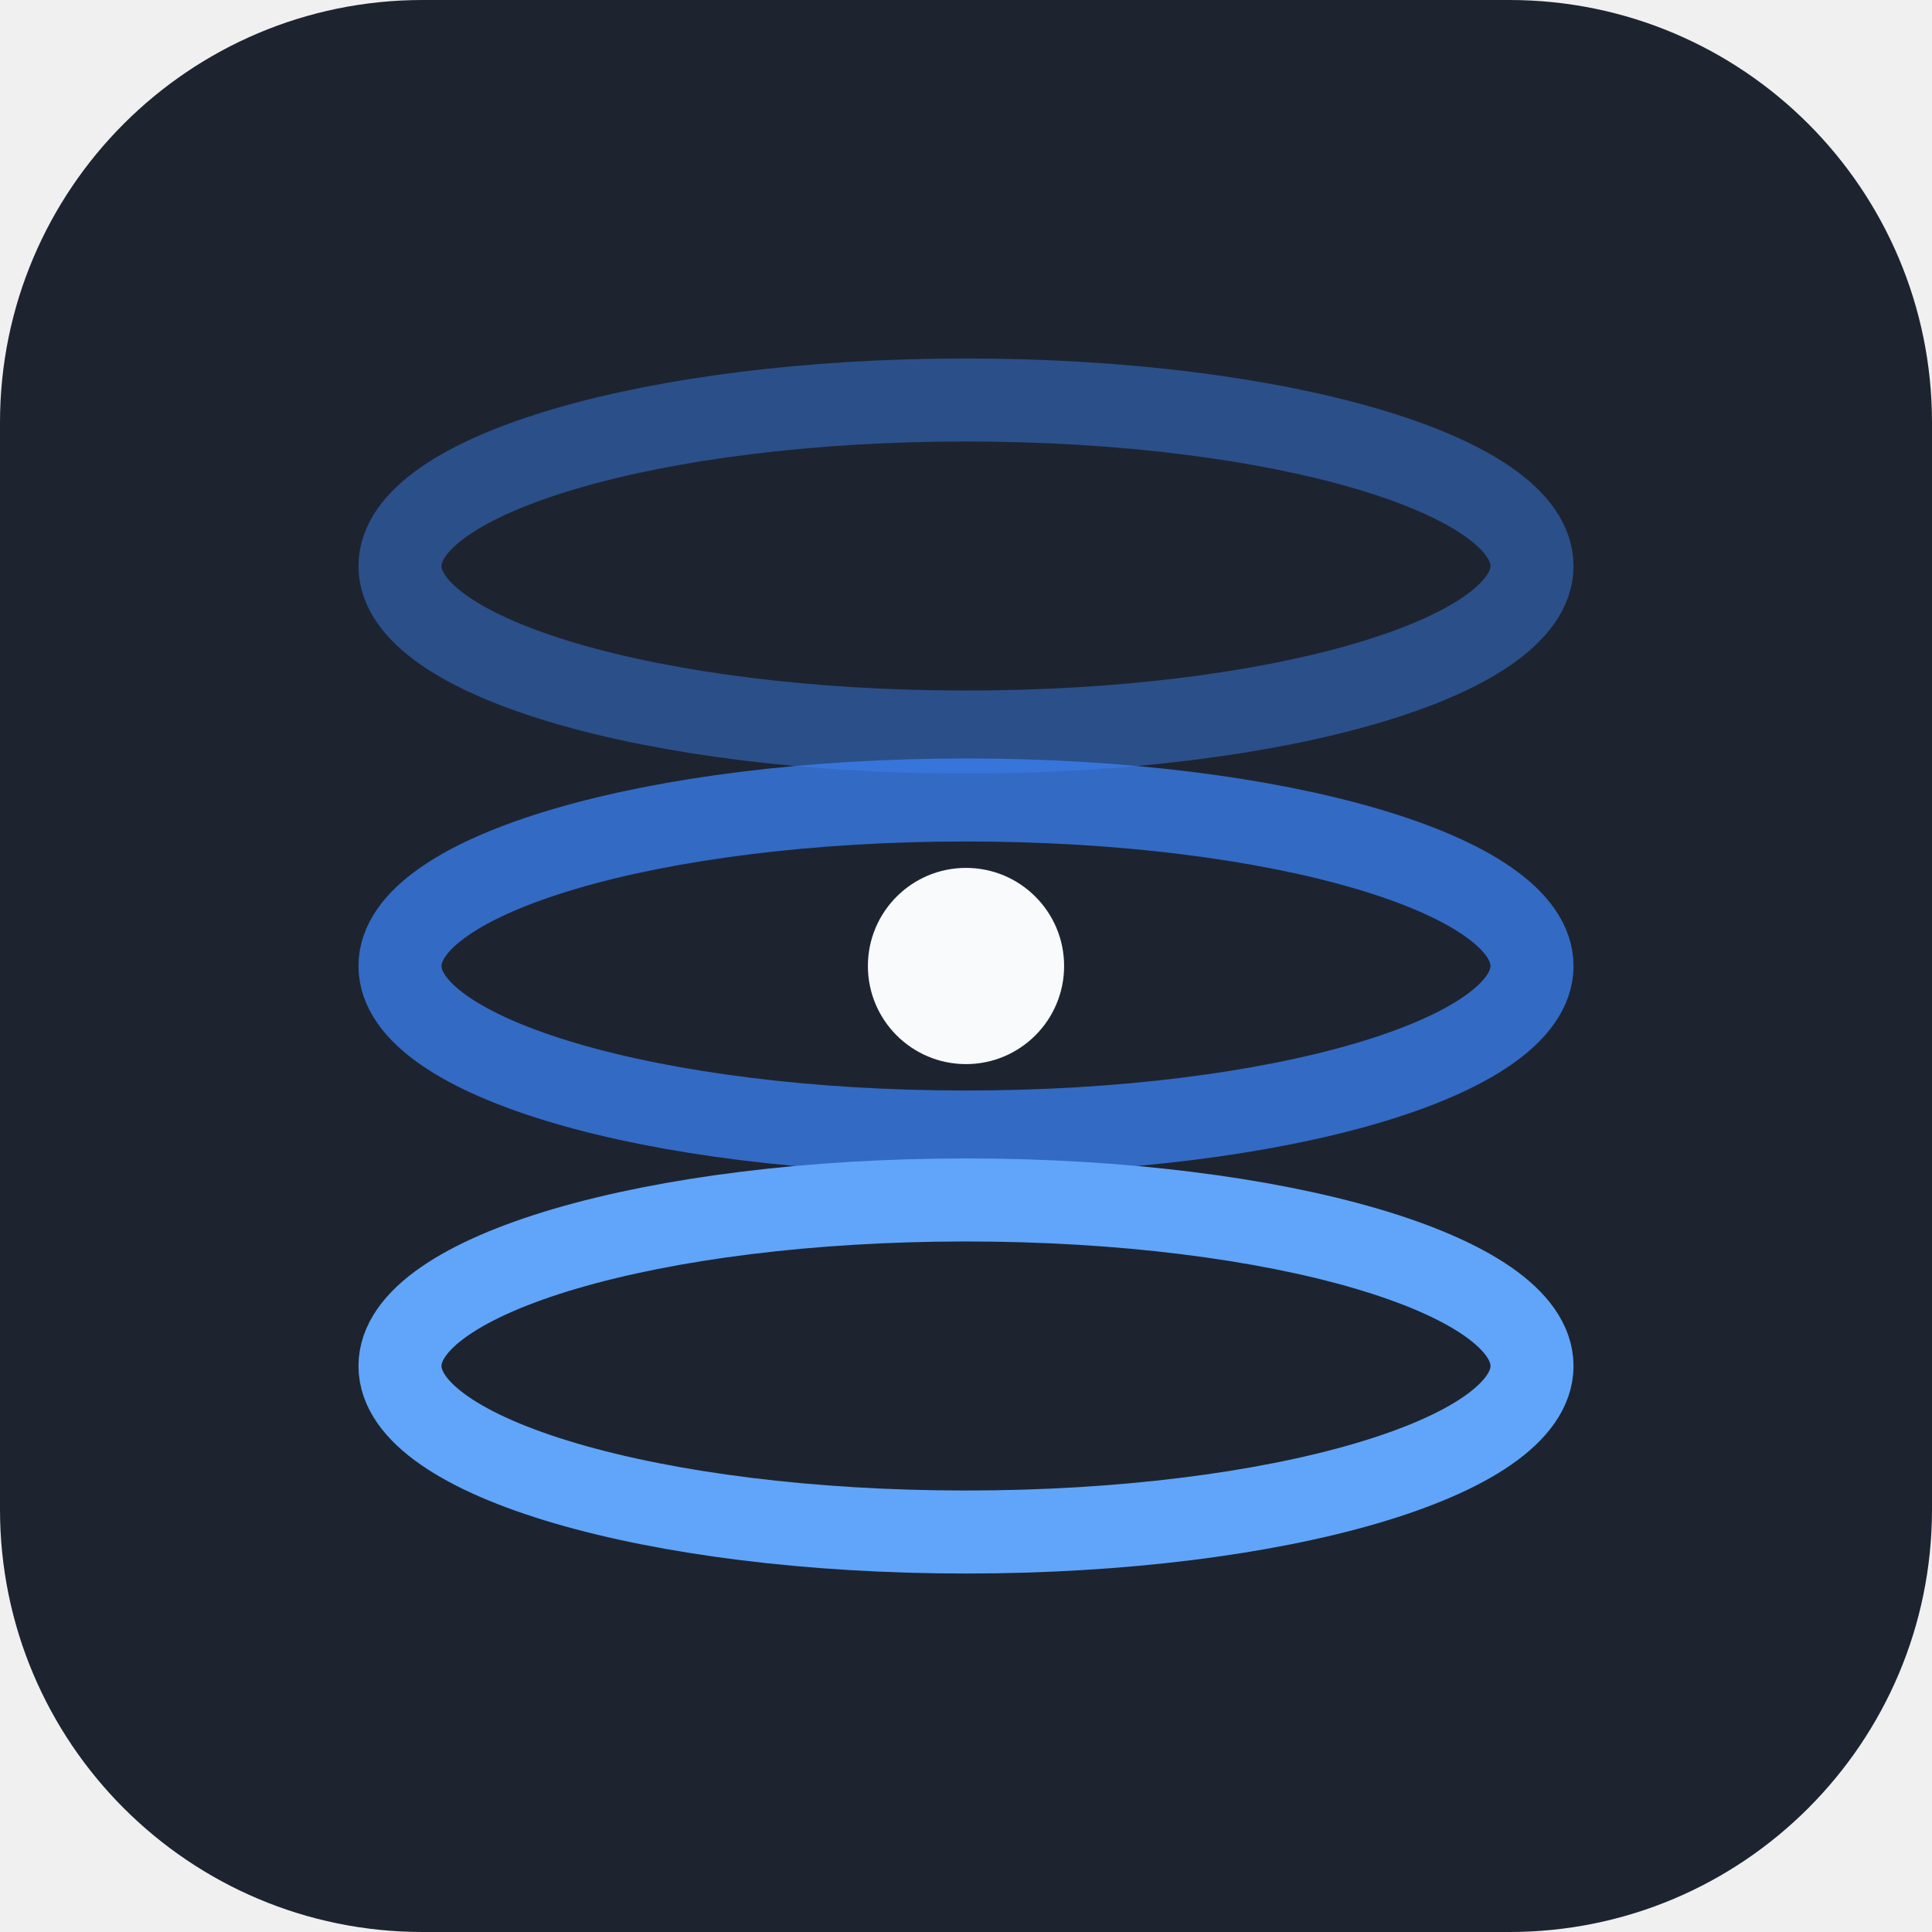
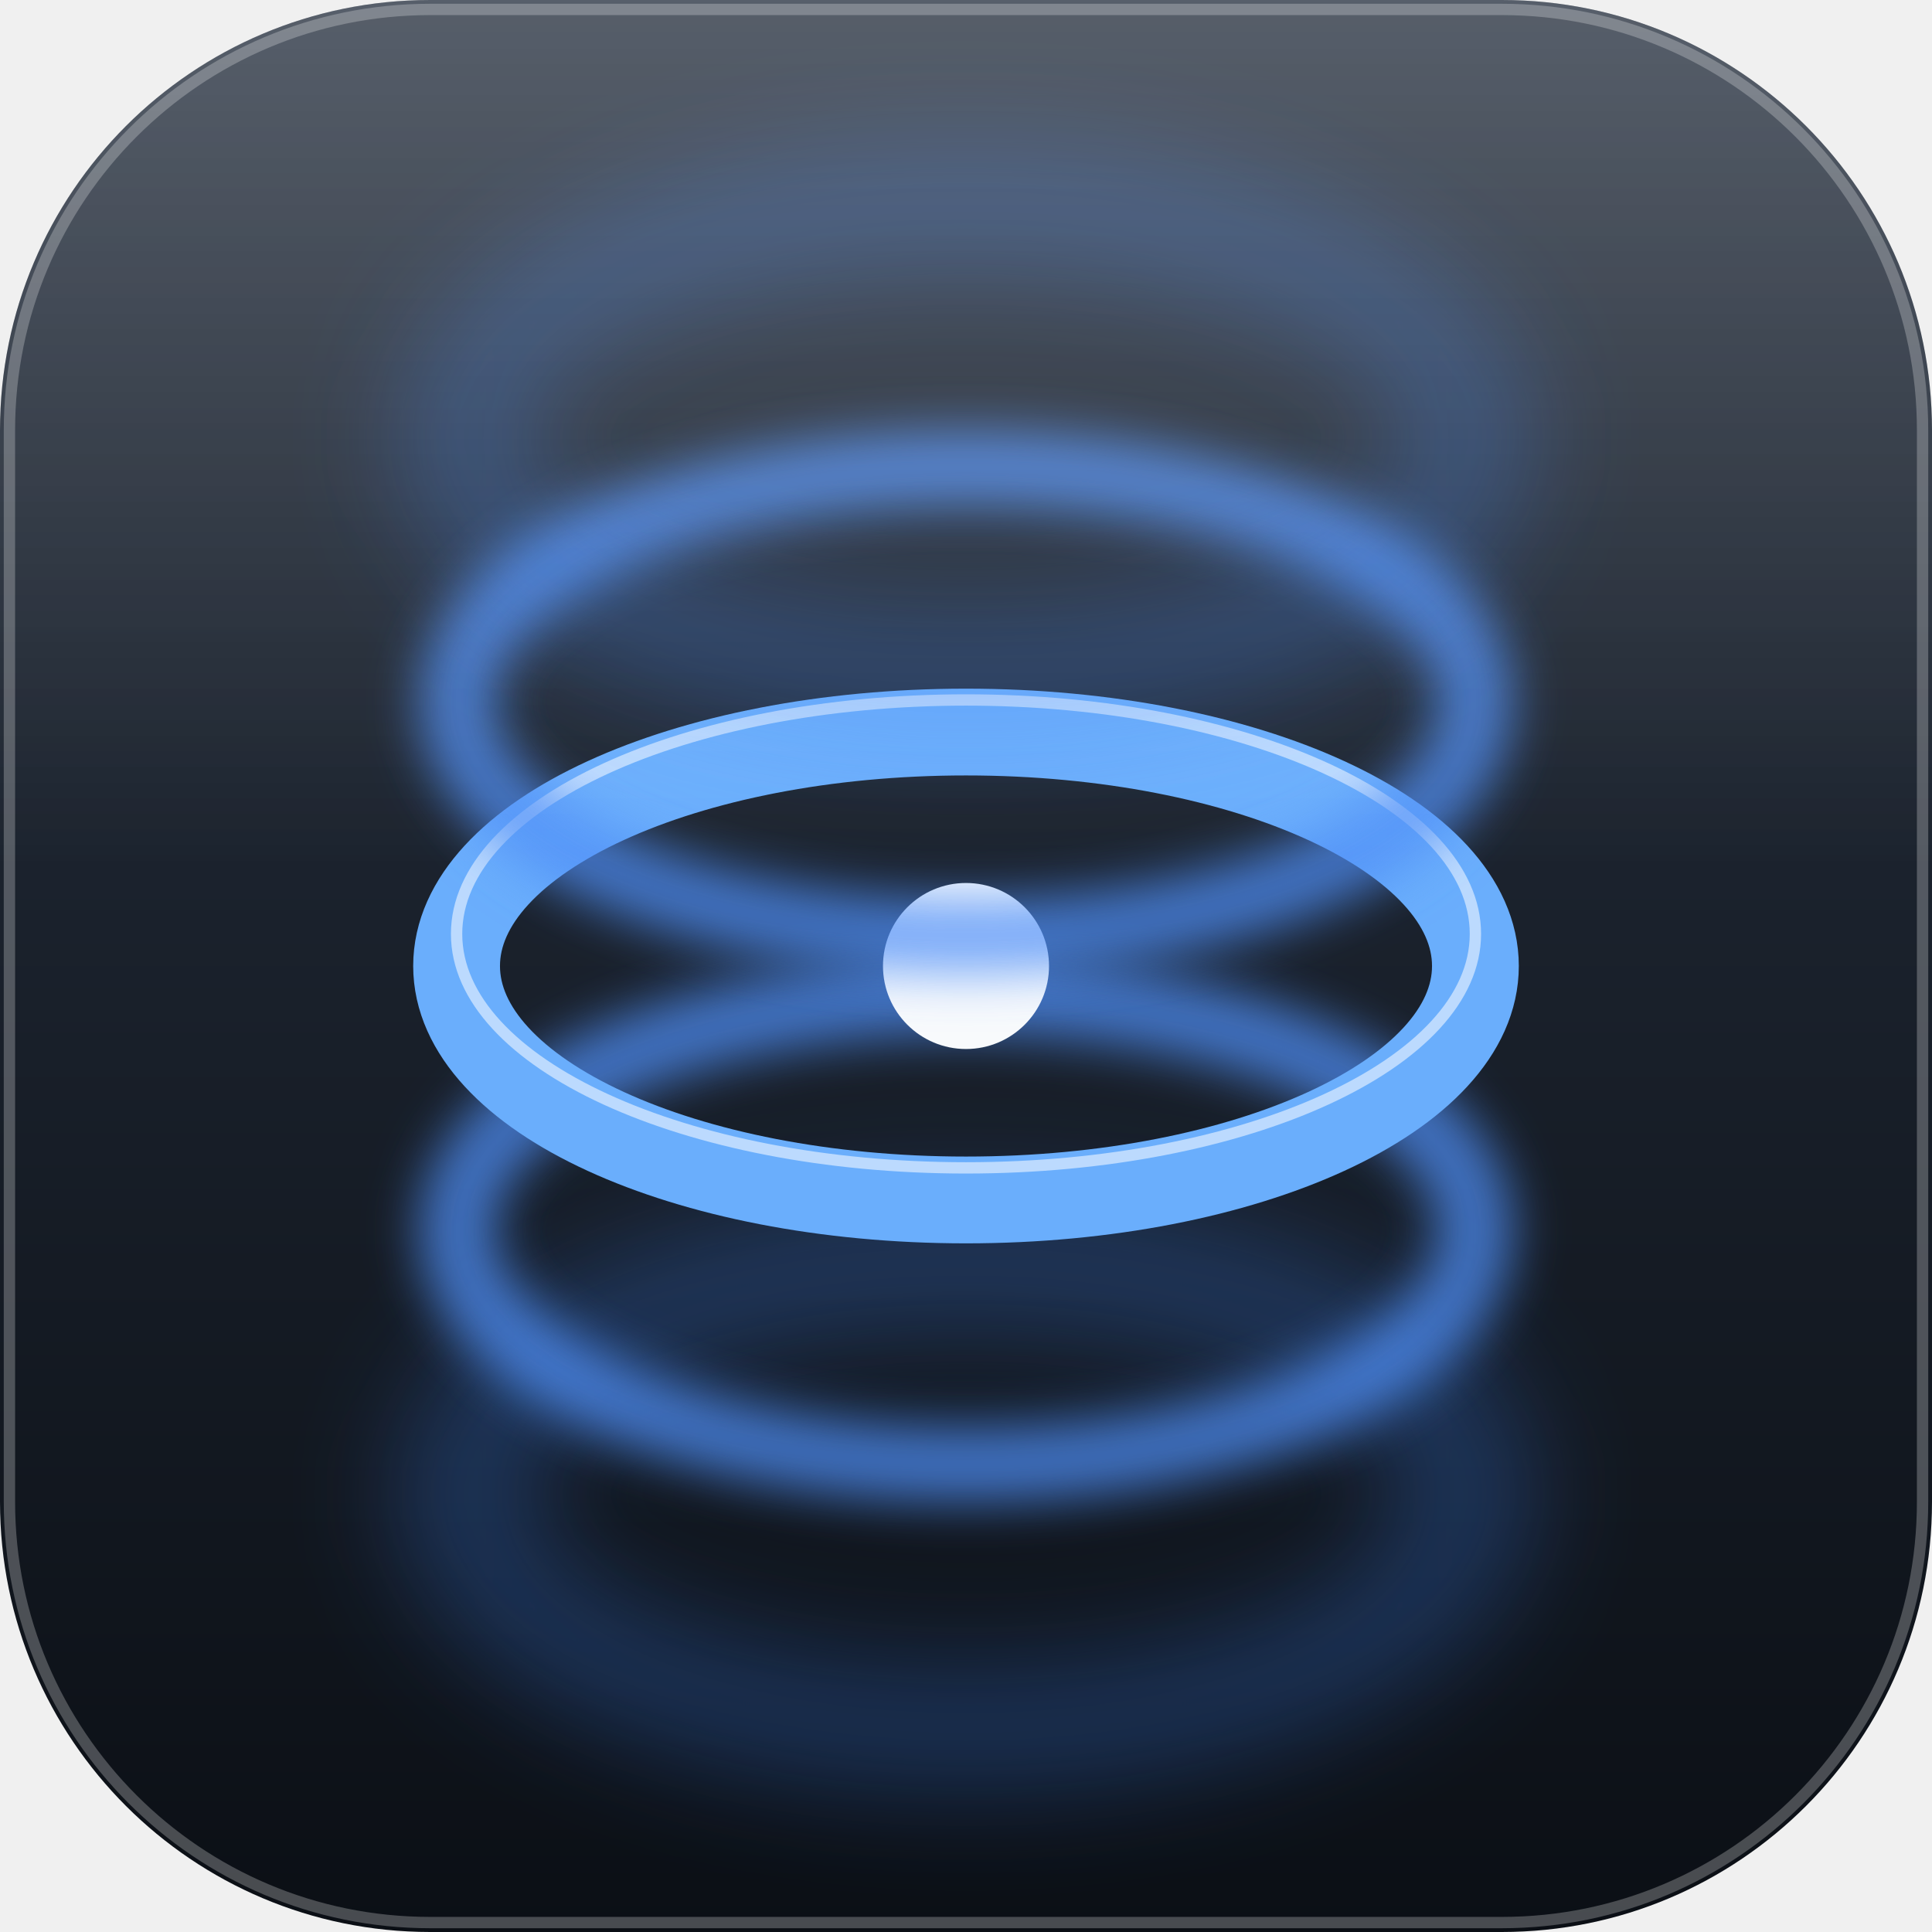
- <svg xmlns="http://www.w3.org/2000/svg" viewBox="0 0 512 512">
-   <rect width="512" height="512" rx="112" fill="#1d2430" />
-   <g fill="none" stroke-linecap="round">
-     <ellipse cx="256" cy="150" rx="150" ry="44" stroke="#3b82f6" stroke-width="22" opacity=".45" />
-     <ellipse cx="256" cy="256" rx="150" ry="44" stroke="#3b82f6" stroke-width="22" opacity=".75" />
-     <ellipse cx="256" cy="362" rx="150" ry="44" stroke="#60a5fa" stroke-width="22" />
+ <svg xmlns="http://www.w3.org/2000/svg" viewBox="100 100 824 824">
+   <defs>
+     <filter id="near" x="-40%" y="-80%" width="180%" height="260%">
+       <feGaussianBlur stdDeviation="13" />
+     </filter>
+     <filter id="far" x="-40%" y="-80%" width="180%" height="260%">
+       <feGaussianBlur stdDeviation="32" />
+     </filter>
+   </defs>
+   <defs>
+     <linearGradient id="bg" x1="0" y1="0" x2="0" y2="1">
+       <stop offset="0" stop-color="#283241" />
+       <stop offset="1" stop-color="#0b0f15" />
+     </linearGradient>
+     <linearGradient id="sheen" x1="0" y1="0" x2="0" y2="1">
+       <stop offset="0" stop-color="#ffffff" stop-opacity="0.22" />
+       <stop offset="0.45" stop-color="#ffffff" stop-opacity="0" />
+     </linearGradient>
+   </defs>
+   <g transform="translate(100 100) scale(0.8046875)">
+     <rect width="1024" height="1024" rx="228" fill="url(#bg)" />
+     <ellipse cx="512" cy="792" rx="270" ry="124" fill="none" stroke="#3b82f6" stroke-width="40" filter="url(#far)" opacity="0.45" />
+     <ellipse cx="512" cy="652" rx="270" ry="124" fill="none" stroke="#4f8ff7" stroke-width="40" filter="url(#near)" opacity="0.75" />
+     <ellipse cx="512" cy="512" rx="270" ry="124" fill="none" stroke="#6aaefc" stroke-width="46" opacity="1" />
+     <ellipse cx="512" cy="495" rx="270" ry="124" fill="none" stroke="#ffffff" stroke-opacity="0.55" stroke-width="6" />
+     <circle cx="512" cy="512" r="44" fill="#f8fafc" />
+     <ellipse cx="512" cy="372" rx="270" ry="124" fill="none" stroke="#4f8ff7" stroke-width="40" filter="url(#near)" opacity="0.75" />
+     <ellipse cx="512" cy="232" rx="270" ry="124" fill="none" stroke="#3b82f6" stroke-width="40" filter="url(#far)" opacity="0.45" />
+     <rect width="1024" height="1024" rx="228" fill="url(#sheen)" />
+     <rect x="5" y="5" width="1014" height="1014" rx="223" fill="none" stroke="#ffffff" stroke-opacity="0.25" stroke-width="6" />
  </g>
-   <circle cx="256" cy="256" r="26" fill="#f8fafc" />
</svg>
